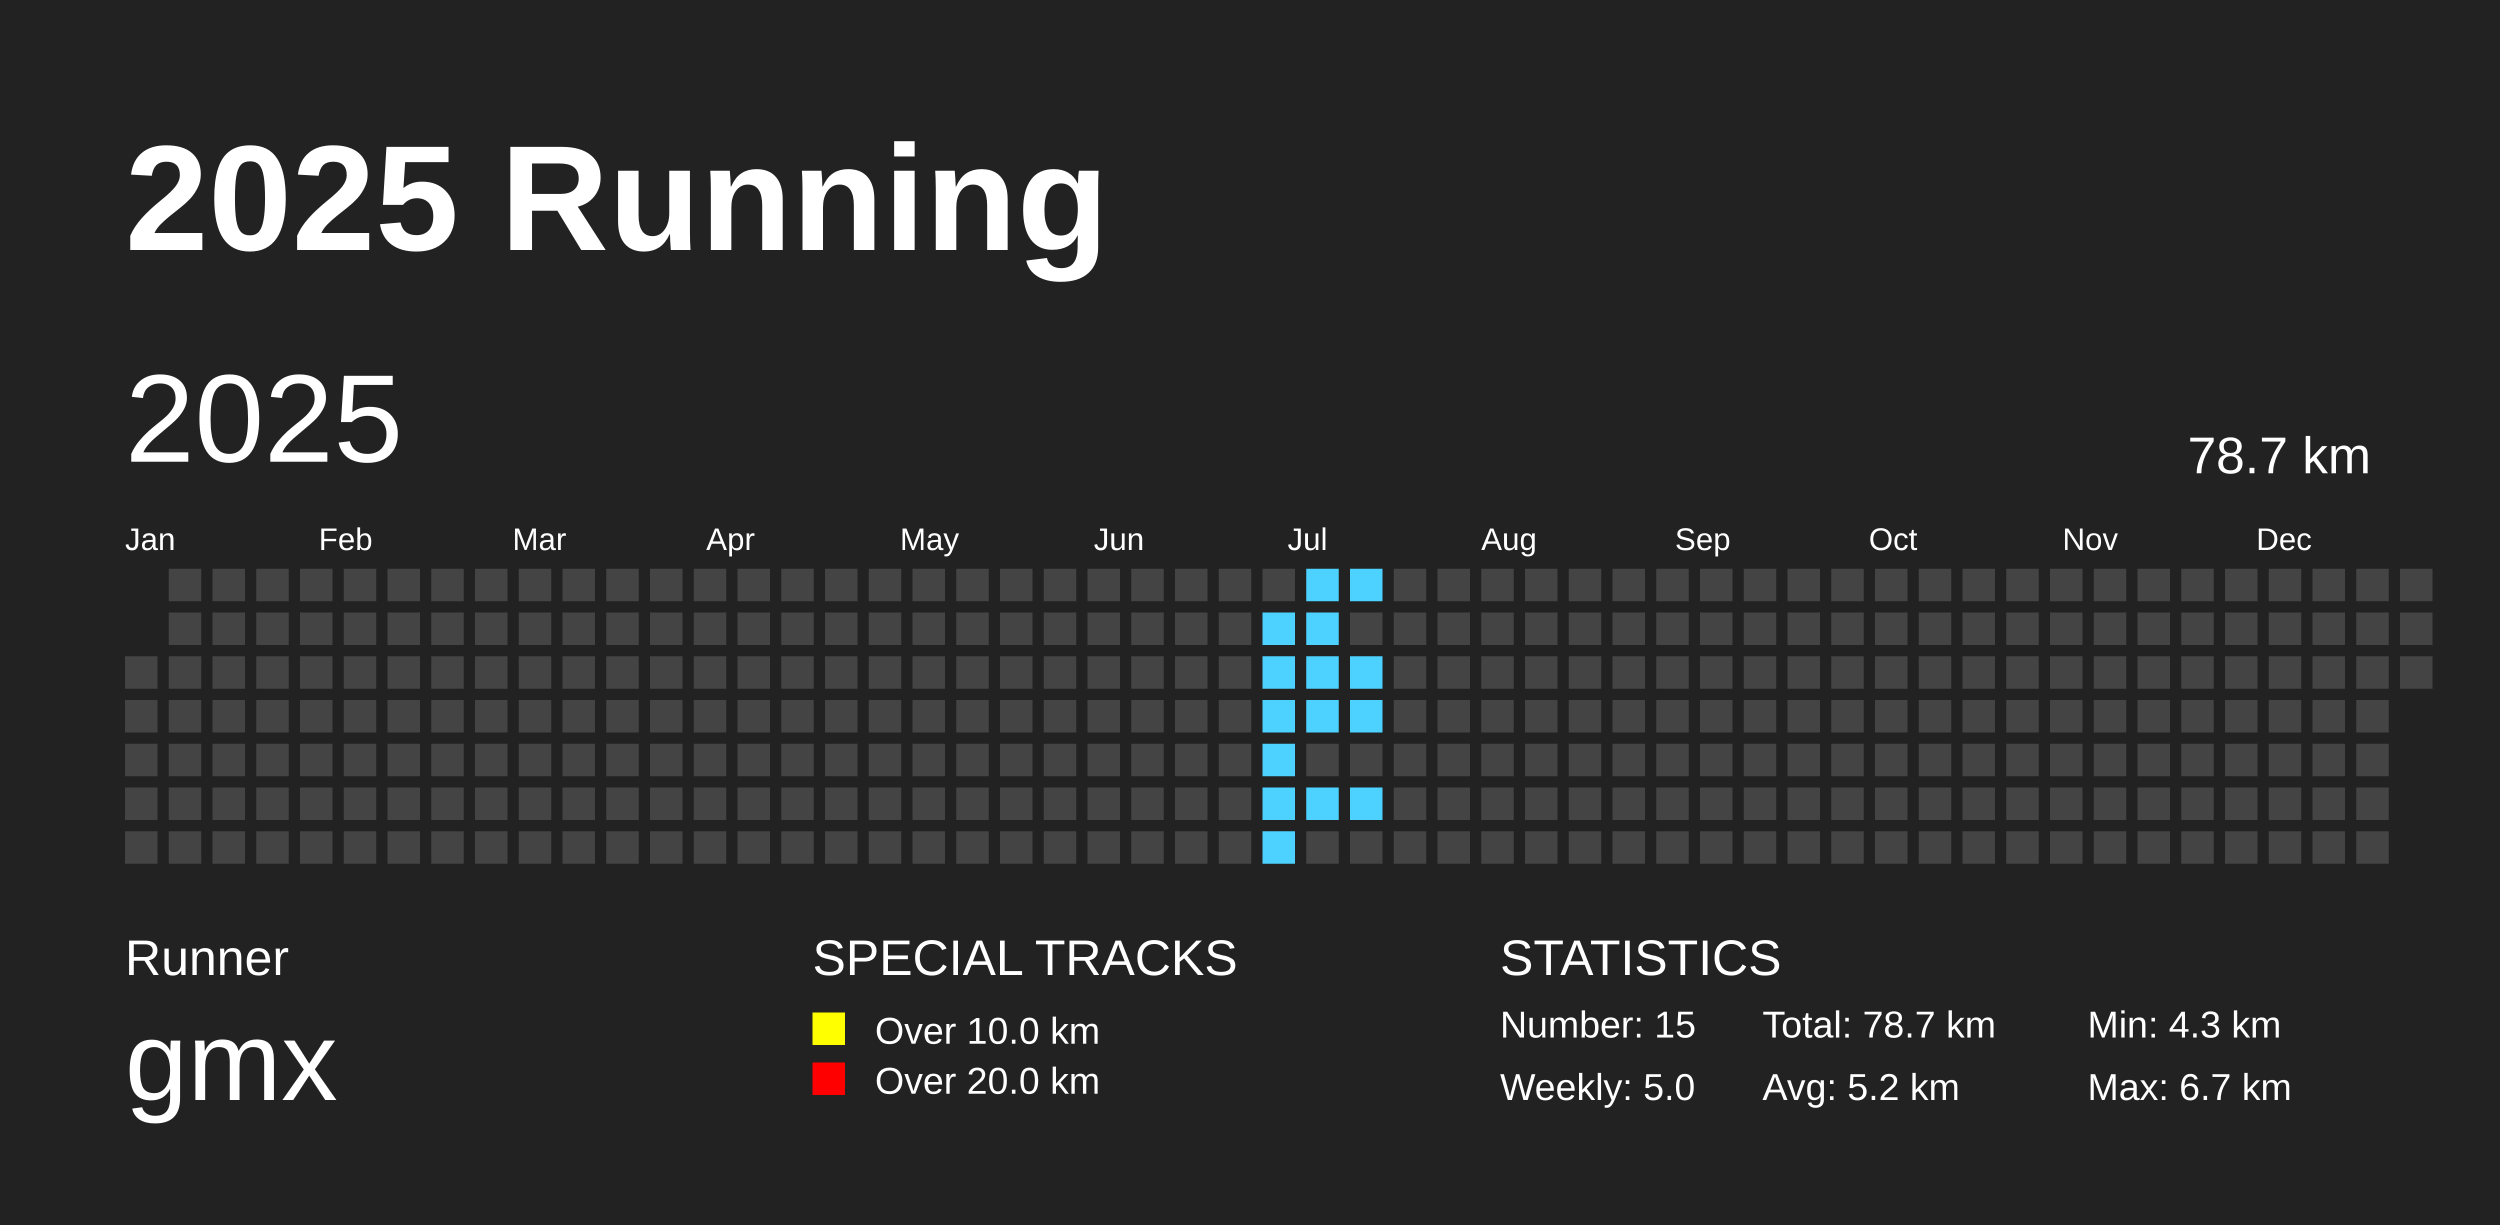
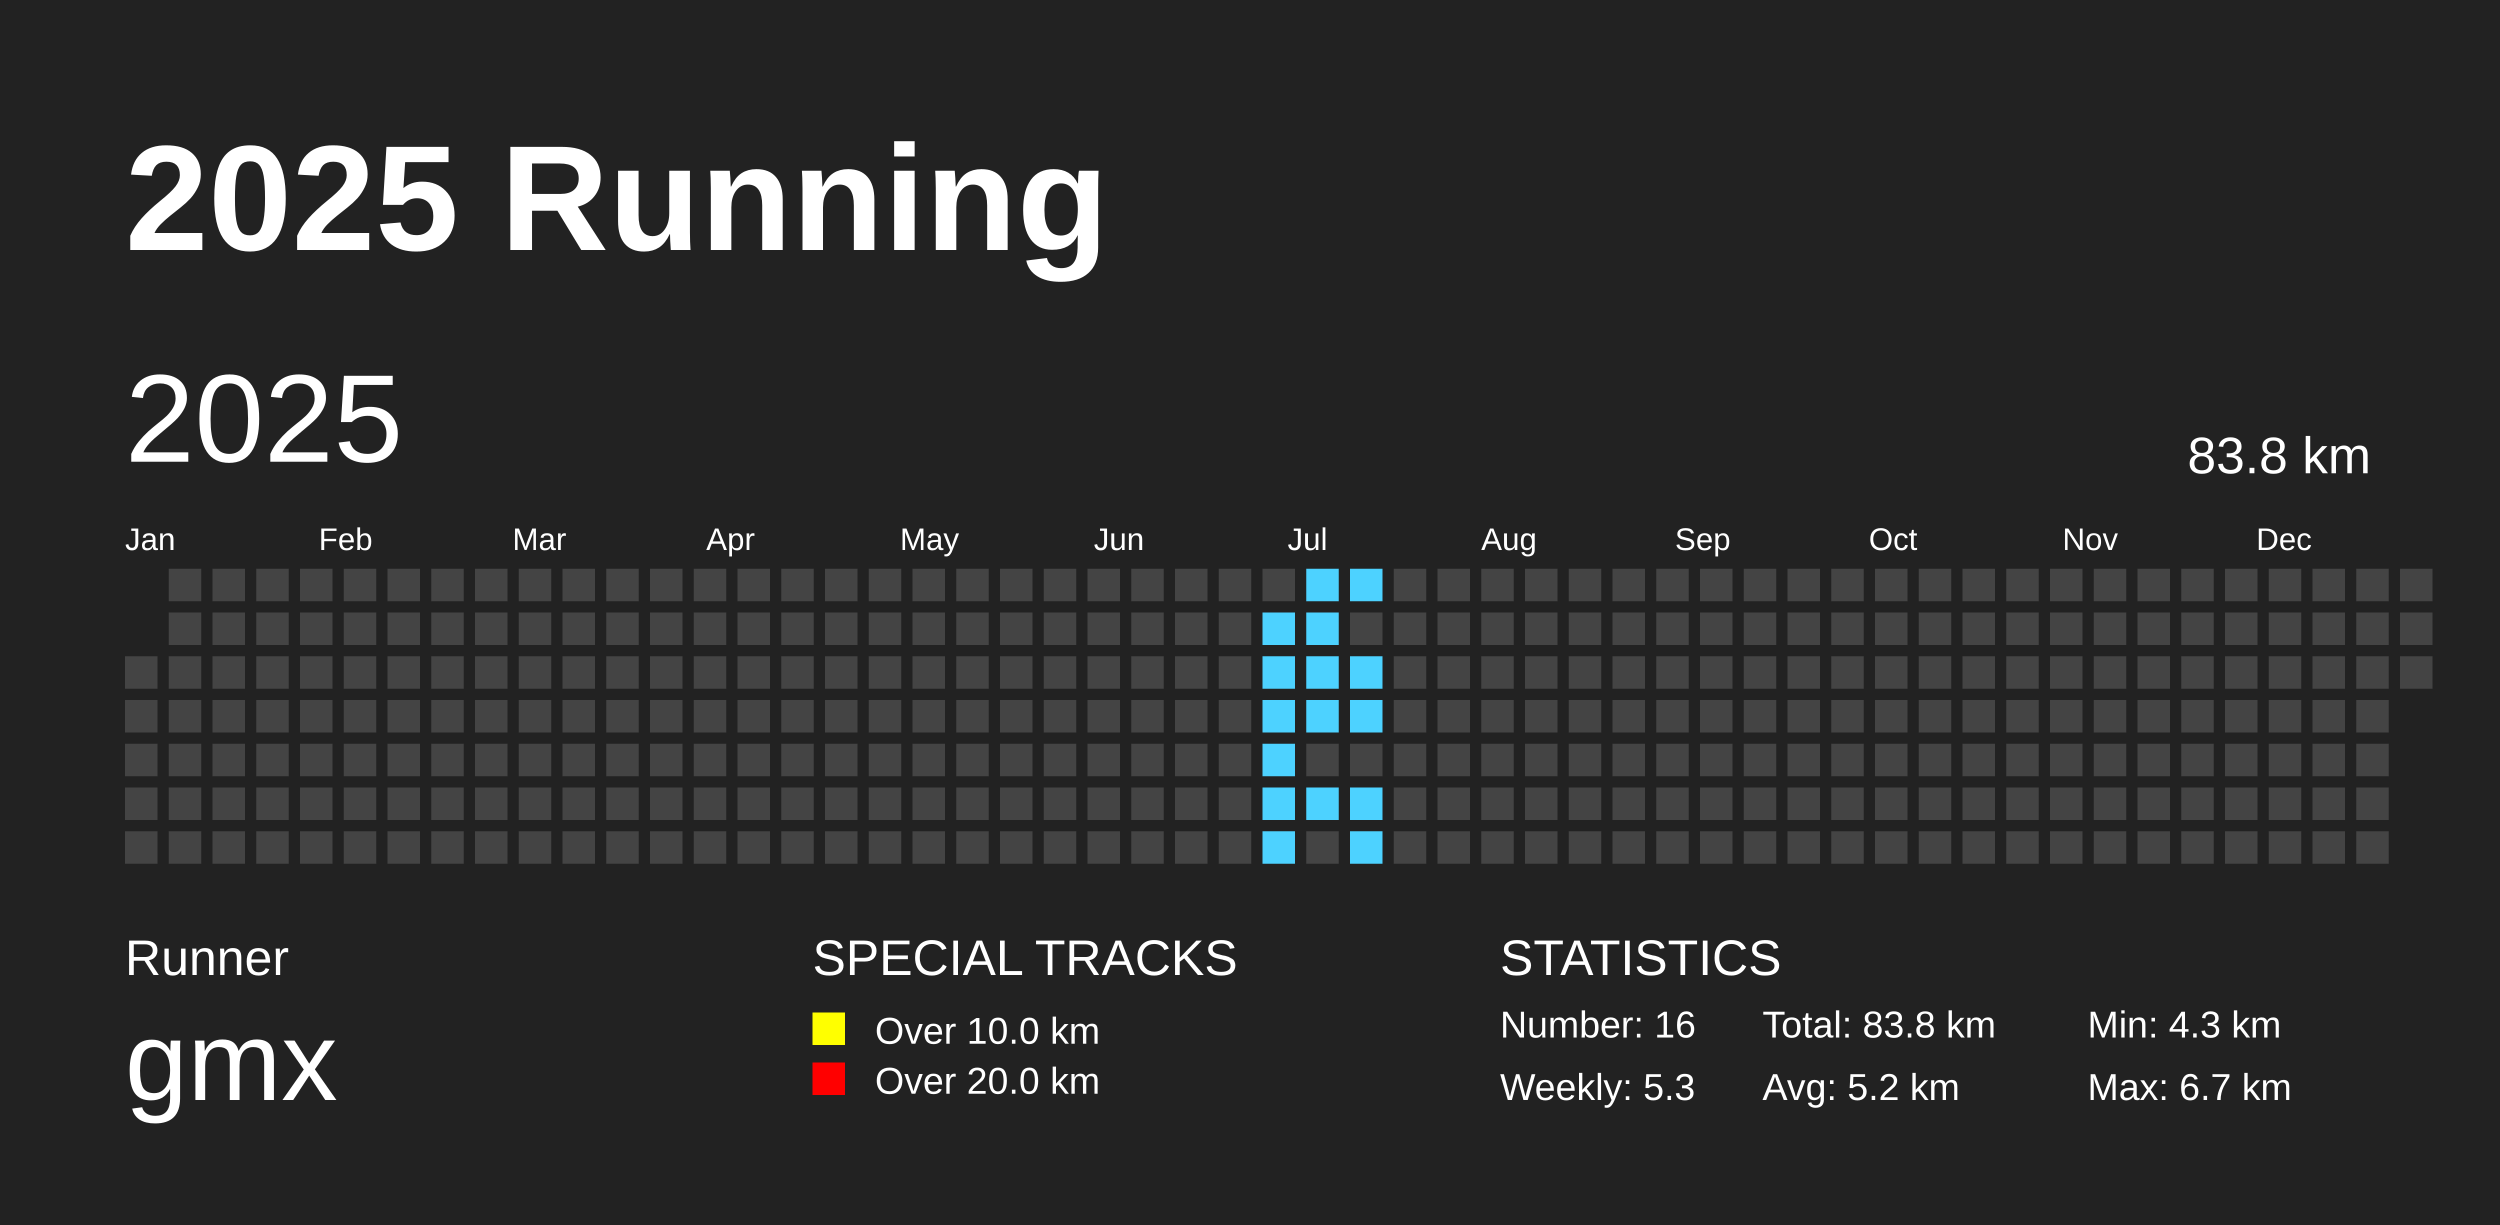
<svg xmlns="http://www.w3.org/2000/svg" baseProfile="full" height="98mm" version="1.1" viewBox="0,0,200,98" width="200mm">
  <defs />
  <rect fill="#222222" height="98" width="200" x="0" y="0" />
  <text fill="#FFFFFF" style="font-size:12px; font-family:Arial; font-weight:bold;" x="10" y="20">2025 Running</text>
  <text fill="#FFFFFF" style="font-size:4px; font-family:Arial" x="10" y="78">Runner</text>
  <text fill="#FFFFFF" style="font-size:9px; font-family:Arial" x="10" y="88">gmx</text>
  <text fill="#FFFFFF" style="font-size:4px; font-family:Arial" x="65" y="78">SPECIAL TRACKS</text>
  <rect fill="yellow" height="2.6" width="2.6" x="65" y="81" />
  <text fill="#FFFFFF" style="font-size:3px; font-family:Arial" x="70" y="83.5">Over 10.0 km</text>
  <rect fill="red" height="2.6" width="2.6" x="65" y="85" />
  <text fill="#FFFFFF" style="font-size:3px; font-family:Arial" x="70" y="87.5">Over 20.0 km</text>
  <text fill="#FFFFFF" style="font-size:4px; font-family:Arial" x="120" y="78">STATISTICS</text>
-   <text fill="#FFFFFF" style="font-size:3px; font-family:Arial" x="120" y="83">Number: 15</text>
-   <text fill="#FFFFFF" style="font-size:3px; font-family:Arial" x="120" y="88">Weekly: 5.0</text>
-   <text fill="#FFFFFF" style="font-size:3px; font-family:Arial" x="141" y="83">Total: 78.7 km</text>
+   <text fill="#FFFFFF" style="font-size:3px; font-family:Arial" x="120" y="83">Number: 16</text>
+   <text fill="#FFFFFF" style="font-size:3px; font-family:Arial" x="120" y="88">Weekly: 5.3</text>
+   <text fill="#FFFFFF" style="font-size:3px; font-family:Arial" x="141" y="83">Total: 83.8 km</text>
  <text fill="#FFFFFF" style="font-size:3px; font-family:Arial" x="141" y="88">Avg: 5.2 km</text>
  <text fill="#FFFFFF" style="font-size:3px; font-family:Arial" x="167" y="83">Min: 4.3 km</text>
  <text fill="#FFFFFF" style="font-size:3px; font-family:Arial" x="167" y="88">Max: 6.7 km</text>
  <text dominant-baseline="hanging" fill="#FFFFFF" style="font-size:10.0px; font-family:Arial;" x="10" y="30">2025</text>
-   <text dominant-baseline="hanging" fill="#FFFFFF" style="font-size:4.125px; font-family:Arial;" x="175" y="35">78.7 km</text>
+   <text dominant-baseline="hanging" fill="#FFFFFF" style="font-size:4.125px; font-family:Arial;" x="175" y="35">83.8 km</text>
  <text fill="#FFFFFF" style="font-size:2.5px; font-family:Arial" x="10.0" y="44">Jan</text>
  <text fill="#FFFFFF" style="font-size:2.5px; font-family:Arial" x="25.5" y="44">Feb</text>
  <text fill="#FFFFFF" style="font-size:2.5px; font-family:Arial" x="41.0" y="44">Mar</text>
  <text fill="#FFFFFF" style="font-size:2.5px; font-family:Arial" x="56.5" y="44">Apr</text>
  <text fill="#FFFFFF" style="font-size:2.5px; font-family:Arial" x="72.0" y="44">May</text>
  <text fill="#FFFFFF" style="font-size:2.5px; font-family:Arial" x="87.5" y="44">Jun</text>
  <text fill="#FFFFFF" style="font-size:2.5px; font-family:Arial" x="103.0" y="44">Jul</text>
  <text fill="#FFFFFF" style="font-size:2.5px; font-family:Arial" x="118.5" y="44">Aug</text>
  <text fill="#FFFFFF" style="font-size:2.5px; font-family:Arial" x="134.0" y="44">Sep</text>
  <text fill="#FFFFFF" style="font-size:2.5px; font-family:Arial" x="149.5" y="44">Oct</text>
  <text fill="#FFFFFF" style="font-size:2.5px; font-family:Arial" x="165.0" y="44">Nov</text>
  <text fill="#FFFFFF" style="font-size:2.5px; font-family:Arial" x="180.5" y="44">Dec</text>
  <rect fill="#444444" height="2.6" width="2.6" x="10.0" y="52.5" />
  <rect fill="#444444" height="2.6" width="2.6" x="10.0" y="56.0" />
  <rect fill="#444444" height="2.6" width="2.6" x="10.0" y="59.5" />
  <rect fill="#444444" height="2.6" width="2.6" x="10.0" y="63.0" />
  <rect fill="#444444" height="2.6" width="2.6" x="10.0" y="66.5" />
  <rect fill="#444444" height="2.6" width="2.6" x="13.5" y="45.5" />
  <rect fill="#444444" height="2.6" width="2.6" x="13.5" y="49.0" />
  <rect fill="#444444" height="2.6" width="2.6" x="13.5" y="52.5" />
  <rect fill="#444444" height="2.6" width="2.6" x="13.5" y="56.0" />
  <rect fill="#444444" height="2.6" width="2.6" x="13.5" y="59.5" />
  <rect fill="#444444" height="2.6" width="2.6" x="13.5" y="63.0" />
  <rect fill="#444444" height="2.6" width="2.6" x="13.5" y="66.5" />
  <rect fill="#444444" height="2.6" width="2.6" x="17.0" y="45.5" />
  <rect fill="#444444" height="2.6" width="2.6" x="17.0" y="49.0" />
  <rect fill="#444444" height="2.6" width="2.6" x="17.0" y="52.5" />
  <rect fill="#444444" height="2.6" width="2.6" x="17.0" y="56.0" />
  <rect fill="#444444" height="2.6" width="2.6" x="17.0" y="59.5" />
  <rect fill="#444444" height="2.6" width="2.6" x="17.0" y="63.0" />
  <rect fill="#444444" height="2.6" width="2.6" x="17.0" y="66.5" />
  <rect fill="#444444" height="2.6" width="2.6" x="20.5" y="45.5" />
  <rect fill="#444444" height="2.6" width="2.6" x="20.5" y="49.0" />
  <rect fill="#444444" height="2.6" width="2.6" x="20.5" y="52.5" />
  <rect fill="#444444" height="2.6" width="2.6" x="20.5" y="56.0" />
  <rect fill="#444444" height="2.6" width="2.6" x="20.5" y="59.5" />
  <rect fill="#444444" height="2.6" width="2.6" x="20.5" y="63.0" />
  <rect fill="#444444" height="2.6" width="2.6" x="20.5" y="66.5" />
  <rect fill="#444444" height="2.6" width="2.6" x="24.0" y="45.5" />
  <rect fill="#444444" height="2.6" width="2.6" x="24.0" y="49.0" />
  <rect fill="#444444" height="2.6" width="2.6" x="24.0" y="52.5" />
  <rect fill="#444444" height="2.6" width="2.6" x="24.0" y="56.0" />
  <rect fill="#444444" height="2.6" width="2.6" x="24.0" y="59.5" />
  <rect fill="#444444" height="2.6" width="2.6" x="24.0" y="63.0" />
  <rect fill="#444444" height="2.6" width="2.6" x="24.0" y="66.5" />
  <rect fill="#444444" height="2.6" width="2.6" x="27.5" y="45.5" />
  <rect fill="#444444" height="2.6" width="2.6" x="27.5" y="49.0" />
  <rect fill="#444444" height="2.6" width="2.6" x="27.5" y="52.5" />
  <rect fill="#444444" height="2.6" width="2.6" x="27.5" y="56.0" />
  <rect fill="#444444" height="2.6" width="2.6" x="27.5" y="59.5" />
  <rect fill="#444444" height="2.6" width="2.6" x="27.5" y="63.0" />
  <rect fill="#444444" height="2.6" width="2.6" x="27.5" y="66.5" />
  <rect fill="#444444" height="2.6" width="2.6" x="31.0" y="45.5" />
  <rect fill="#444444" height="2.6" width="2.6" x="31.0" y="49.0" />
  <rect fill="#444444" height="2.6" width="2.6" x="31.0" y="52.5" />
  <rect fill="#444444" height="2.6" width="2.6" x="31.0" y="56.0" />
  <rect fill="#444444" height="2.6" width="2.6" x="31.0" y="59.5" />
  <rect fill="#444444" height="2.6" width="2.6" x="31.0" y="63.0" />
  <rect fill="#444444" height="2.6" width="2.6" x="31.0" y="66.5" />
  <rect fill="#444444" height="2.6" width="2.6" x="34.5" y="45.5" />
  <rect fill="#444444" height="2.6" width="2.6" x="34.5" y="49.0" />
  <rect fill="#444444" height="2.6" width="2.6" x="34.5" y="52.5" />
  <rect fill="#444444" height="2.6" width="2.6" x="34.5" y="56.0" />
  <rect fill="#444444" height="2.6" width="2.6" x="34.5" y="59.5" />
  <rect fill="#444444" height="2.6" width="2.6" x="34.5" y="63.0" />
  <rect fill="#444444" height="2.6" width="2.6" x="34.5" y="66.5" />
  <rect fill="#444444" height="2.6" width="2.6" x="38.0" y="45.5" />
  <rect fill="#444444" height="2.6" width="2.6" x="38.0" y="49.0" />
  <rect fill="#444444" height="2.6" width="2.6" x="38.0" y="52.5" />
  <rect fill="#444444" height="2.6" width="2.6" x="38.0" y="56.0" />
  <rect fill="#444444" height="2.6" width="2.6" x="38.0" y="59.5" />
  <rect fill="#444444" height="2.6" width="2.6" x="38.0" y="63.0" />
  <rect fill="#444444" height="2.6" width="2.6" x="38.0" y="66.5" />
  <rect fill="#444444" height="2.6" width="2.6" x="41.5" y="45.5" />
  <rect fill="#444444" height="2.6" width="2.6" x="41.5" y="49.0" />
  <rect fill="#444444" height="2.6" width="2.6" x="41.5" y="52.5" />
  <rect fill="#444444" height="2.6" width="2.6" x="41.5" y="56.0" />
  <rect fill="#444444" height="2.6" width="2.6" x="41.5" y="59.5" />
  <rect fill="#444444" height="2.6" width="2.6" x="41.5" y="63.0" />
  <rect fill="#444444" height="2.6" width="2.6" x="41.5" y="66.5" />
  <rect fill="#444444" height="2.6" width="2.6" x="45.0" y="45.5" />
  <rect fill="#444444" height="2.6" width="2.6" x="45.0" y="49.0" />
  <rect fill="#444444" height="2.6" width="2.6" x="45.0" y="52.5" />
  <rect fill="#444444" height="2.6" width="2.6" x="45.0" y="56.0" />
  <rect fill="#444444" height="2.6" width="2.6" x="45.0" y="59.5" />
  <rect fill="#444444" height="2.6" width="2.6" x="45.0" y="63.0" />
  <rect fill="#444444" height="2.6" width="2.6" x="45.0" y="66.5" />
  <rect fill="#444444" height="2.6" width="2.6" x="48.5" y="45.5" />
  <rect fill="#444444" height="2.6" width="2.6" x="48.5" y="49.0" />
  <rect fill="#444444" height="2.6" width="2.6" x="48.5" y="52.5" />
  <rect fill="#444444" height="2.6" width="2.6" x="48.5" y="56.0" />
  <rect fill="#444444" height="2.6" width="2.6" x="48.5" y="59.5" />
  <rect fill="#444444" height="2.6" width="2.6" x="48.5" y="63.0" />
  <rect fill="#444444" height="2.6" width="2.6" x="48.5" y="66.5" />
  <rect fill="#444444" height="2.6" width="2.6" x="52.0" y="45.5" />
  <rect fill="#444444" height="2.6" width="2.6" x="52.0" y="49.0" />
  <rect fill="#444444" height="2.6" width="2.6" x="52.0" y="52.5" />
  <rect fill="#444444" height="2.6" width="2.6" x="52.0" y="56.0" />
  <rect fill="#444444" height="2.6" width="2.6" x="52.0" y="59.5" />
  <rect fill="#444444" height="2.6" width="2.6" x="52.0" y="63.0" />
  <rect fill="#444444" height="2.6" width="2.6" x="52.0" y="66.5" />
  <rect fill="#444444" height="2.6" width="2.6" x="55.5" y="45.5" />
  <rect fill="#444444" height="2.6" width="2.6" x="55.5" y="49.0" />
  <rect fill="#444444" height="2.6" width="2.6" x="55.5" y="52.5" />
  <rect fill="#444444" height="2.6" width="2.6" x="55.5" y="56.0" />
  <rect fill="#444444" height="2.6" width="2.6" x="55.5" y="59.5" />
  <rect fill="#444444" height="2.6" width="2.6" x="55.5" y="63.0" />
  <rect fill="#444444" height="2.6" width="2.6" x="55.5" y="66.5" />
  <rect fill="#444444" height="2.6" width="2.6" x="59.0" y="45.5" />
  <rect fill="#444444" height="2.6" width="2.6" x="59.0" y="49.0" />
  <rect fill="#444444" height="2.6" width="2.6" x="59.0" y="52.5" />
  <rect fill="#444444" height="2.6" width="2.6" x="59.0" y="56.0" />
  <rect fill="#444444" height="2.6" width="2.6" x="59.0" y="59.5" />
  <rect fill="#444444" height="2.6" width="2.6" x="59.0" y="63.0" />
  <rect fill="#444444" height="2.6" width="2.6" x="59.0" y="66.5" />
  <rect fill="#444444" height="2.6" width="2.6" x="62.5" y="45.5" />
  <rect fill="#444444" height="2.6" width="2.6" x="62.5" y="49.0" />
  <rect fill="#444444" height="2.6" width="2.6" x="62.5" y="52.5" />
  <rect fill="#444444" height="2.6" width="2.6" x="62.5" y="56.0" />
  <rect fill="#444444" height="2.6" width="2.6" x="62.5" y="59.5" />
  <rect fill="#444444" height="2.6" width="2.6" x="62.5" y="63.0" />
  <rect fill="#444444" height="2.6" width="2.6" x="62.5" y="66.5" />
  <rect fill="#444444" height="2.6" width="2.6" x="66.0" y="45.5" />
  <rect fill="#444444" height="2.6" width="2.6" x="66.0" y="49.0" />
  <rect fill="#444444" height="2.6" width="2.6" x="66.0" y="52.5" />
  <rect fill="#444444" height="2.6" width="2.6" x="66.0" y="56.0" />
  <rect fill="#444444" height="2.6" width="2.6" x="66.0" y="59.5" />
  <rect fill="#444444" height="2.6" width="2.6" x="66.0" y="63.0" />
  <rect fill="#444444" height="2.6" width="2.6" x="66.0" y="66.5" />
  <rect fill="#444444" height="2.6" width="2.6" x="69.5" y="45.5" />
  <rect fill="#444444" height="2.6" width="2.6" x="69.5" y="49.0" />
  <rect fill="#444444" height="2.6" width="2.6" x="69.5" y="52.5" />
  <rect fill="#444444" height="2.6" width="2.6" x="69.5" y="56.0" />
  <rect fill="#444444" height="2.6" width="2.6" x="69.5" y="59.5" />
  <rect fill="#444444" height="2.6" width="2.6" x="69.5" y="63.0" />
  <rect fill="#444444" height="2.6" width="2.6" x="69.5" y="66.5" />
  <rect fill="#444444" height="2.6" width="2.6" x="73.0" y="45.5" />
  <rect fill="#444444" height="2.6" width="2.6" x="73.0" y="49.0" />
  <rect fill="#444444" height="2.6" width="2.6" x="73.0" y="52.5" />
  <rect fill="#444444" height="2.6" width="2.6" x="73.0" y="56.0" />
  <rect fill="#444444" height="2.6" width="2.6" x="73.0" y="59.5" />
  <rect fill="#444444" height="2.6" width="2.6" x="73.0" y="63.0" />
  <rect fill="#444444" height="2.6" width="2.6" x="73.0" y="66.5" />
  <rect fill="#444444" height="2.6" width="2.6" x="76.5" y="45.5" />
  <rect fill="#444444" height="2.6" width="2.6" x="76.5" y="49.0" />
  <rect fill="#444444" height="2.6" width="2.6" x="76.5" y="52.5" />
  <rect fill="#444444" height="2.6" width="2.6" x="76.5" y="56.0" />
  <rect fill="#444444" height="2.6" width="2.6" x="76.5" y="59.5" />
  <rect fill="#444444" height="2.6" width="2.6" x="76.5" y="63.0" />
  <rect fill="#444444" height="2.6" width="2.6" x="76.5" y="66.5" />
  <rect fill="#444444" height="2.6" width="2.6" x="80.0" y="45.5" />
  <rect fill="#444444" height="2.6" width="2.6" x="80.0" y="49.0" />
  <rect fill="#444444" height="2.6" width="2.6" x="80.0" y="52.5" />
  <rect fill="#444444" height="2.6" width="2.6" x="80.0" y="56.0" />
  <rect fill="#444444" height="2.6" width="2.6" x="80.0" y="59.5" />
  <rect fill="#444444" height="2.6" width="2.6" x="80.0" y="63.0" />
  <rect fill="#444444" height="2.6" width="2.6" x="80.0" y="66.5" />
  <rect fill="#444444" height="2.6" width="2.6" x="83.5" y="45.5" />
  <rect fill="#444444" height="2.6" width="2.6" x="83.5" y="49.0" />
  <rect fill="#444444" height="2.6" width="2.6" x="83.5" y="52.5" />
  <rect fill="#444444" height="2.6" width="2.6" x="83.5" y="56.0" />
  <rect fill="#444444" height="2.6" width="2.6" x="83.5" y="59.5" />
  <rect fill="#444444" height="2.6" width="2.6" x="83.5" y="63.0" />
  <rect fill="#444444" height="2.6" width="2.6" x="83.5" y="66.5" />
  <rect fill="#444444" height="2.6" width="2.6" x="87.0" y="45.5" />
  <rect fill="#444444" height="2.6" width="2.6" x="87.0" y="49.0" />
  <rect fill="#444444" height="2.6" width="2.6" x="87.0" y="52.5" />
  <rect fill="#444444" height="2.6" width="2.6" x="87.0" y="56.0" />
  <rect fill="#444444" height="2.6" width="2.6" x="87.0" y="59.5" />
  <rect fill="#444444" height="2.6" width="2.6" x="87.0" y="63.0" />
  <rect fill="#444444" height="2.6" width="2.6" x="87.0" y="66.5" />
  <rect fill="#444444" height="2.6" width="2.6" x="90.5" y="45.5" />
  <rect fill="#444444" height="2.6" width="2.6" x="90.5" y="49.0" />
  <rect fill="#444444" height="2.6" width="2.6" x="90.5" y="52.5" />
  <rect fill="#444444" height="2.6" width="2.6" x="90.5" y="56.0" />
  <rect fill="#444444" height="2.6" width="2.6" x="90.5" y="59.5" />
  <rect fill="#444444" height="2.6" width="2.6" x="90.5" y="63.0" />
  <rect fill="#444444" height="2.6" width="2.6" x="90.5" y="66.5" />
  <rect fill="#444444" height="2.6" width="2.6" x="94.0" y="45.5" />
  <rect fill="#444444" height="2.6" width="2.6" x="94.0" y="49.0" />
  <rect fill="#444444" height="2.6" width="2.6" x="94.0" y="52.5" />
  <rect fill="#444444" height="2.6" width="2.6" x="94.0" y="56.0" />
  <rect fill="#444444" height="2.6" width="2.6" x="94.0" y="59.5" />
  <rect fill="#444444" height="2.6" width="2.6" x="94.0" y="63.0" />
  <rect fill="#444444" height="2.6" width="2.6" x="94.0" y="66.5" />
  <rect fill="#444444" height="2.6" width="2.6" x="97.5" y="45.5" />
  <rect fill="#444444" height="2.6" width="2.6" x="97.5" y="49.0" />
  <rect fill="#444444" height="2.6" width="2.6" x="97.5" y="52.5" />
  <rect fill="#444444" height="2.6" width="2.6" x="97.5" y="56.0" />
  <rect fill="#444444" height="2.6" width="2.6" x="97.5" y="59.5" />
  <rect fill="#444444" height="2.6" width="2.6" x="97.5" y="63.0" />
  <rect fill="#444444" height="2.6" width="2.6" x="97.5" y="66.5" />
  <rect fill="#444444" height="2.6" width="2.6" x="101.0" y="45.5" />
  <rect fill="#4DD2FF" height="2.6" width="2.6" x="101.0" y="49.0" />
  <rect fill="#4DD2FF" height="2.6" width="2.6" x="101.0" y="52.5" />
  <rect fill="#4DD2FF" height="2.6" width="2.6" x="101.0" y="56.0" />
  <rect fill="#4DD2FF" height="2.6" width="2.6" x="101.0" y="59.5" />
  <rect fill="#4DD2FF" height="2.6" width="2.6" x="101.0" y="63.0" />
  <rect fill="#4DD2FF" height="2.6" width="2.6" x="101.0" y="66.5" />
  <rect fill="#4DD2FF" height="2.6" width="2.6" x="104.5" y="45.5" />
  <rect fill="#4DD2FF" height="2.6" width="2.6" x="104.5" y="49.0" />
  <rect fill="#4DD2FF" height="2.6" width="2.6" x="104.5" y="52.5" />
  <rect fill="#4DD2FF" height="2.6" width="2.6" x="104.5" y="56.0" />
  <rect fill="#444444" height="2.6" width="2.6" x="104.5" y="59.5" />
  <rect fill="#4DD2FF" height="2.6" width="2.6" x="104.5" y="63.0" />
  <rect fill="#444444" height="2.6" width="2.6" x="104.5" y="66.5" />
  <rect fill="#4DD2FF" height="2.6" width="2.6" x="108.0" y="45.5" />
  <rect fill="#444444" height="2.6" width="2.6" x="108.0" y="49.0" />
  <rect fill="#4DD2FF" height="2.6" width="2.6" x="108.0" y="52.5" />
  <rect fill="#4DD2FF" height="2.6" width="2.6" x="108.0" y="56.0" />
  <rect fill="#444444" height="2.6" width="2.6" x="108.0" y="59.5" />
  <rect fill="#4DD2FF" height="2.6" width="2.6" x="108.0" y="63.0" />
-   <rect fill="#444444" height="2.6" width="2.6" x="108.0" y="66.5" />
+   <rect fill="#4DD2FF" height="2.6" width="2.6" x="108.0" y="66.5" />
  <rect fill="#444444" height="2.6" width="2.6" x="111.5" y="45.5" />
  <rect fill="#444444" height="2.6" width="2.6" x="111.5" y="49.0" />
  <rect fill="#444444" height="2.6" width="2.6" x="111.5" y="52.5" />
  <rect fill="#444444" height="2.6" width="2.6" x="111.5" y="56.0" />
  <rect fill="#444444" height="2.6" width="2.6" x="111.5" y="59.5" />
  <rect fill="#444444" height="2.6" width="2.6" x="111.5" y="63.0" />
  <rect fill="#444444" height="2.6" width="2.6" x="111.5" y="66.5" />
  <rect fill="#444444" height="2.6" width="2.6" x="115.0" y="45.5" />
  <rect fill="#444444" height="2.6" width="2.6" x="115.0" y="49.0" />
  <rect fill="#444444" height="2.6" width="2.6" x="115.0" y="52.5" />
  <rect fill="#444444" height="2.6" width="2.6" x="115.0" y="56.0" />
  <rect fill="#444444" height="2.6" width="2.6" x="115.0" y="59.5" />
  <rect fill="#444444" height="2.6" width="2.6" x="115.0" y="63.0" />
  <rect fill="#444444" height="2.6" width="2.6" x="115.0" y="66.5" />
  <rect fill="#444444" height="2.6" width="2.6" x="118.5" y="45.5" />
  <rect fill="#444444" height="2.6" width="2.6" x="118.5" y="49.0" />
  <rect fill="#444444" height="2.6" width="2.6" x="118.5" y="52.5" />
  <rect fill="#444444" height="2.6" width="2.6" x="118.5" y="56.0" />
  <rect fill="#444444" height="2.6" width="2.6" x="118.5" y="59.5" />
  <rect fill="#444444" height="2.6" width="2.6" x="118.5" y="63.0" />
  <rect fill="#444444" height="2.6" width="2.6" x="118.5" y="66.5" />
  <rect fill="#444444" height="2.6" width="2.6" x="122.0" y="45.5" />
  <rect fill="#444444" height="2.6" width="2.6" x="122.0" y="49.0" />
  <rect fill="#444444" height="2.6" width="2.6" x="122.0" y="52.5" />
  <rect fill="#444444" height="2.6" width="2.6" x="122.0" y="56.0" />
  <rect fill="#444444" height="2.6" width="2.6" x="122.0" y="59.5" />
  <rect fill="#444444" height="2.6" width="2.6" x="122.0" y="63.0" />
  <rect fill="#444444" height="2.6" width="2.6" x="122.0" y="66.5" />
  <rect fill="#444444" height="2.6" width="2.6" x="125.5" y="45.5" />
  <rect fill="#444444" height="2.6" width="2.6" x="125.5" y="49.0" />
  <rect fill="#444444" height="2.6" width="2.6" x="125.5" y="52.5" />
  <rect fill="#444444" height="2.6" width="2.6" x="125.5" y="56.0" />
  <rect fill="#444444" height="2.6" width="2.6" x="125.5" y="59.5" />
  <rect fill="#444444" height="2.6" width="2.6" x="125.5" y="63.0" />
  <rect fill="#444444" height="2.6" width="2.6" x="125.5" y="66.5" />
  <rect fill="#444444" height="2.6" width="2.6" x="129.0" y="45.5" />
  <rect fill="#444444" height="2.6" width="2.6" x="129.0" y="49.0" />
  <rect fill="#444444" height="2.6" width="2.6" x="129.0" y="52.5" />
  <rect fill="#444444" height="2.6" width="2.6" x="129.0" y="56.0" />
  <rect fill="#444444" height="2.6" width="2.6" x="129.0" y="59.5" />
  <rect fill="#444444" height="2.6" width="2.6" x="129.0" y="63.0" />
  <rect fill="#444444" height="2.6" width="2.6" x="129.0" y="66.5" />
  <rect fill="#444444" height="2.6" width="2.6" x="132.5" y="45.5" />
  <rect fill="#444444" height="2.6" width="2.6" x="132.5" y="49.0" />
  <rect fill="#444444" height="2.6" width="2.6" x="132.5" y="52.5" />
  <rect fill="#444444" height="2.6" width="2.6" x="132.5" y="56.0" />
  <rect fill="#444444" height="2.6" width="2.6" x="132.5" y="59.5" />
  <rect fill="#444444" height="2.6" width="2.6" x="132.5" y="63.0" />
  <rect fill="#444444" height="2.6" width="2.6" x="132.5" y="66.5" />
  <rect fill="#444444" height="2.6" width="2.6" x="136.0" y="45.5" />
  <rect fill="#444444" height="2.6" width="2.6" x="136.0" y="49.0" />
  <rect fill="#444444" height="2.6" width="2.6" x="136.0" y="52.5" />
  <rect fill="#444444" height="2.6" width="2.6" x="136.0" y="56.0" />
  <rect fill="#444444" height="2.6" width="2.6" x="136.0" y="59.5" />
  <rect fill="#444444" height="2.6" width="2.6" x="136.0" y="63.0" />
  <rect fill="#444444" height="2.6" width="2.6" x="136.0" y="66.5" />
  <rect fill="#444444" height="2.6" width="2.6" x="139.5" y="45.5" />
  <rect fill="#444444" height="2.6" width="2.6" x="139.5" y="49.0" />
  <rect fill="#444444" height="2.6" width="2.6" x="139.5" y="52.5" />
  <rect fill="#444444" height="2.6" width="2.6" x="139.5" y="56.0" />
  <rect fill="#444444" height="2.6" width="2.6" x="139.5" y="59.5" />
  <rect fill="#444444" height="2.6" width="2.6" x="139.5" y="63.0" />
  <rect fill="#444444" height="2.6" width="2.6" x="139.5" y="66.5" />
  <rect fill="#444444" height="2.6" width="2.6" x="143.0" y="45.5" />
  <rect fill="#444444" height="2.6" width="2.6" x="143.0" y="49.0" />
  <rect fill="#444444" height="2.6" width="2.6" x="143.0" y="52.5" />
  <rect fill="#444444" height="2.6" width="2.6" x="143.0" y="56.0" />
  <rect fill="#444444" height="2.6" width="2.6" x="143.0" y="59.5" />
  <rect fill="#444444" height="2.6" width="2.6" x="143.0" y="63.0" />
  <rect fill="#444444" height="2.6" width="2.6" x="143.0" y="66.5" />
  <rect fill="#444444" height="2.6" width="2.6" x="146.5" y="45.5" />
  <rect fill="#444444" height="2.6" width="2.6" x="146.5" y="49.0" />
  <rect fill="#444444" height="2.6" width="2.6" x="146.5" y="52.5" />
  <rect fill="#444444" height="2.6" width="2.6" x="146.5" y="56.0" />
  <rect fill="#444444" height="2.6" width="2.6" x="146.5" y="59.5" />
  <rect fill="#444444" height="2.6" width="2.6" x="146.5" y="63.0" />
  <rect fill="#444444" height="2.6" width="2.6" x="146.5" y="66.5" />
  <rect fill="#444444" height="2.6" width="2.6" x="150.0" y="45.5" />
  <rect fill="#444444" height="2.6" width="2.6" x="150.0" y="49.0" />
  <rect fill="#444444" height="2.6" width="2.6" x="150.0" y="52.5" />
  <rect fill="#444444" height="2.6" width="2.6" x="150.0" y="56.0" />
  <rect fill="#444444" height="2.6" width="2.6" x="150.0" y="59.5" />
  <rect fill="#444444" height="2.6" width="2.6" x="150.0" y="63.0" />
  <rect fill="#444444" height="2.6" width="2.6" x="150.0" y="66.5" />
  <rect fill="#444444" height="2.6" width="2.6" x="153.5" y="45.5" />
  <rect fill="#444444" height="2.6" width="2.6" x="153.5" y="49.0" />
  <rect fill="#444444" height="2.6" width="2.6" x="153.5" y="52.5" />
  <rect fill="#444444" height="2.6" width="2.6" x="153.5" y="56.0" />
  <rect fill="#444444" height="2.6" width="2.6" x="153.5" y="59.5" />
  <rect fill="#444444" height="2.6" width="2.6" x="153.5" y="63.0" />
  <rect fill="#444444" height="2.6" width="2.6" x="153.5" y="66.5" />
  <rect fill="#444444" height="2.6" width="2.6" x="157.0" y="45.5" />
  <rect fill="#444444" height="2.6" width="2.6" x="157.0" y="49.0" />
  <rect fill="#444444" height="2.6" width="2.6" x="157.0" y="52.5" />
  <rect fill="#444444" height="2.6" width="2.6" x="157.0" y="56.0" />
  <rect fill="#444444" height="2.6" width="2.6" x="157.0" y="59.5" />
  <rect fill="#444444" height="2.6" width="2.6" x="157.0" y="63.0" />
  <rect fill="#444444" height="2.6" width="2.6" x="157.0" y="66.5" />
  <rect fill="#444444" height="2.6" width="2.6" x="160.5" y="45.5" />
  <rect fill="#444444" height="2.6" width="2.6" x="160.5" y="49.0" />
  <rect fill="#444444" height="2.6" width="2.6" x="160.5" y="52.5" />
  <rect fill="#444444" height="2.6" width="2.6" x="160.5" y="56.0" />
  <rect fill="#444444" height="2.6" width="2.6" x="160.5" y="59.5" />
  <rect fill="#444444" height="2.6" width="2.6" x="160.5" y="63.0" />
  <rect fill="#444444" height="2.6" width="2.6" x="160.5" y="66.5" />
  <rect fill="#444444" height="2.6" width="2.6" x="164.0" y="45.5" />
  <rect fill="#444444" height="2.6" width="2.6" x="164.0" y="49.0" />
  <rect fill="#444444" height="2.6" width="2.6" x="164.0" y="52.5" />
  <rect fill="#444444" height="2.6" width="2.6" x="164.0" y="56.0" />
  <rect fill="#444444" height="2.6" width="2.6" x="164.0" y="59.5" />
  <rect fill="#444444" height="2.6" width="2.6" x="164.0" y="63.0" />
  <rect fill="#444444" height="2.6" width="2.6" x="164.0" y="66.5" />
  <rect fill="#444444" height="2.6" width="2.6" x="167.5" y="45.5" />
  <rect fill="#444444" height="2.6" width="2.6" x="167.5" y="49.0" />
  <rect fill="#444444" height="2.6" width="2.6" x="167.5" y="52.5" />
  <rect fill="#444444" height="2.6" width="2.6" x="167.5" y="56.0" />
  <rect fill="#444444" height="2.6" width="2.6" x="167.5" y="59.5" />
  <rect fill="#444444" height="2.6" width="2.6" x="167.5" y="63.0" />
  <rect fill="#444444" height="2.6" width="2.6" x="167.5" y="66.5" />
  <rect fill="#444444" height="2.6" width="2.6" x="171.0" y="45.5" />
  <rect fill="#444444" height="2.6" width="2.6" x="171.0" y="49.0" />
  <rect fill="#444444" height="2.6" width="2.6" x="171.0" y="52.5" />
  <rect fill="#444444" height="2.6" width="2.6" x="171.0" y="56.0" />
  <rect fill="#444444" height="2.6" width="2.6" x="171.0" y="59.5" />
  <rect fill="#444444" height="2.6" width="2.6" x="171.0" y="63.0" />
  <rect fill="#444444" height="2.6" width="2.6" x="171.0" y="66.5" />
  <rect fill="#444444" height="2.6" width="2.6" x="174.5" y="45.5" />
  <rect fill="#444444" height="2.6" width="2.6" x="174.5" y="49.0" />
  <rect fill="#444444" height="2.6" width="2.6" x="174.5" y="52.5" />
  <rect fill="#444444" height="2.6" width="2.6" x="174.5" y="56.0" />
  <rect fill="#444444" height="2.6" width="2.6" x="174.5" y="59.5" />
  <rect fill="#444444" height="2.6" width="2.6" x="174.5" y="63.0" />
  <rect fill="#444444" height="2.6" width="2.6" x="174.5" y="66.5" />
  <rect fill="#444444" height="2.6" width="2.6" x="178.0" y="45.5" />
  <rect fill="#444444" height="2.6" width="2.6" x="178.0" y="49.0" />
  <rect fill="#444444" height="2.6" width="2.6" x="178.0" y="52.5" />
  <rect fill="#444444" height="2.6" width="2.6" x="178.0" y="56.0" />
  <rect fill="#444444" height="2.6" width="2.6" x="178.0" y="59.5" />
  <rect fill="#444444" height="2.6" width="2.6" x="178.0" y="63.0" />
  <rect fill="#444444" height="2.6" width="2.6" x="178.0" y="66.5" />
  <rect fill="#444444" height="2.6" width="2.6" x="181.5" y="45.5" />
  <rect fill="#444444" height="2.6" width="2.6" x="181.5" y="49.0" />
  <rect fill="#444444" height="2.6" width="2.6" x="181.5" y="52.5" />
  <rect fill="#444444" height="2.6" width="2.6" x="181.5" y="56.0" />
  <rect fill="#444444" height="2.6" width="2.6" x="181.5" y="59.5" />
  <rect fill="#444444" height="2.6" width="2.6" x="181.5" y="63.0" />
  <rect fill="#444444" height="2.6" width="2.6" x="181.5" y="66.5" />
  <rect fill="#444444" height="2.6" width="2.6" x="185.0" y="45.5" />
  <rect fill="#444444" height="2.6" width="2.6" x="185.0" y="49.0" />
  <rect fill="#444444" height="2.6" width="2.6" x="185.0" y="52.5" />
  <rect fill="#444444" height="2.6" width="2.6" x="185.0" y="56.0" />
  <rect fill="#444444" height="2.6" width="2.6" x="185.0" y="59.5" />
  <rect fill="#444444" height="2.6" width="2.6" x="185.0" y="63.0" />
  <rect fill="#444444" height="2.6" width="2.6" x="185.0" y="66.5" />
  <rect fill="#444444" height="2.6" width="2.6" x="188.5" y="45.5" />
  <rect fill="#444444" height="2.6" width="2.6" x="188.5" y="49.0" />
  <rect fill="#444444" height="2.6" width="2.6" x="188.5" y="52.5" />
  <rect fill="#444444" height="2.6" width="2.6" x="188.5" y="56.0" />
  <rect fill="#444444" height="2.6" width="2.6" x="188.5" y="59.5" />
  <rect fill="#444444" height="2.6" width="2.6" x="188.5" y="63.0" />
  <rect fill="#444444" height="2.6" width="2.6" x="188.5" y="66.5" />
  <rect fill="#444444" height="2.6" width="2.6" x="192.0" y="45.5" />
  <rect fill="#444444" height="2.6" width="2.6" x="192.0" y="49.0" />
  <rect fill="#444444" height="2.6" width="2.6" x="192.0" y="52.5" />
</svg>
